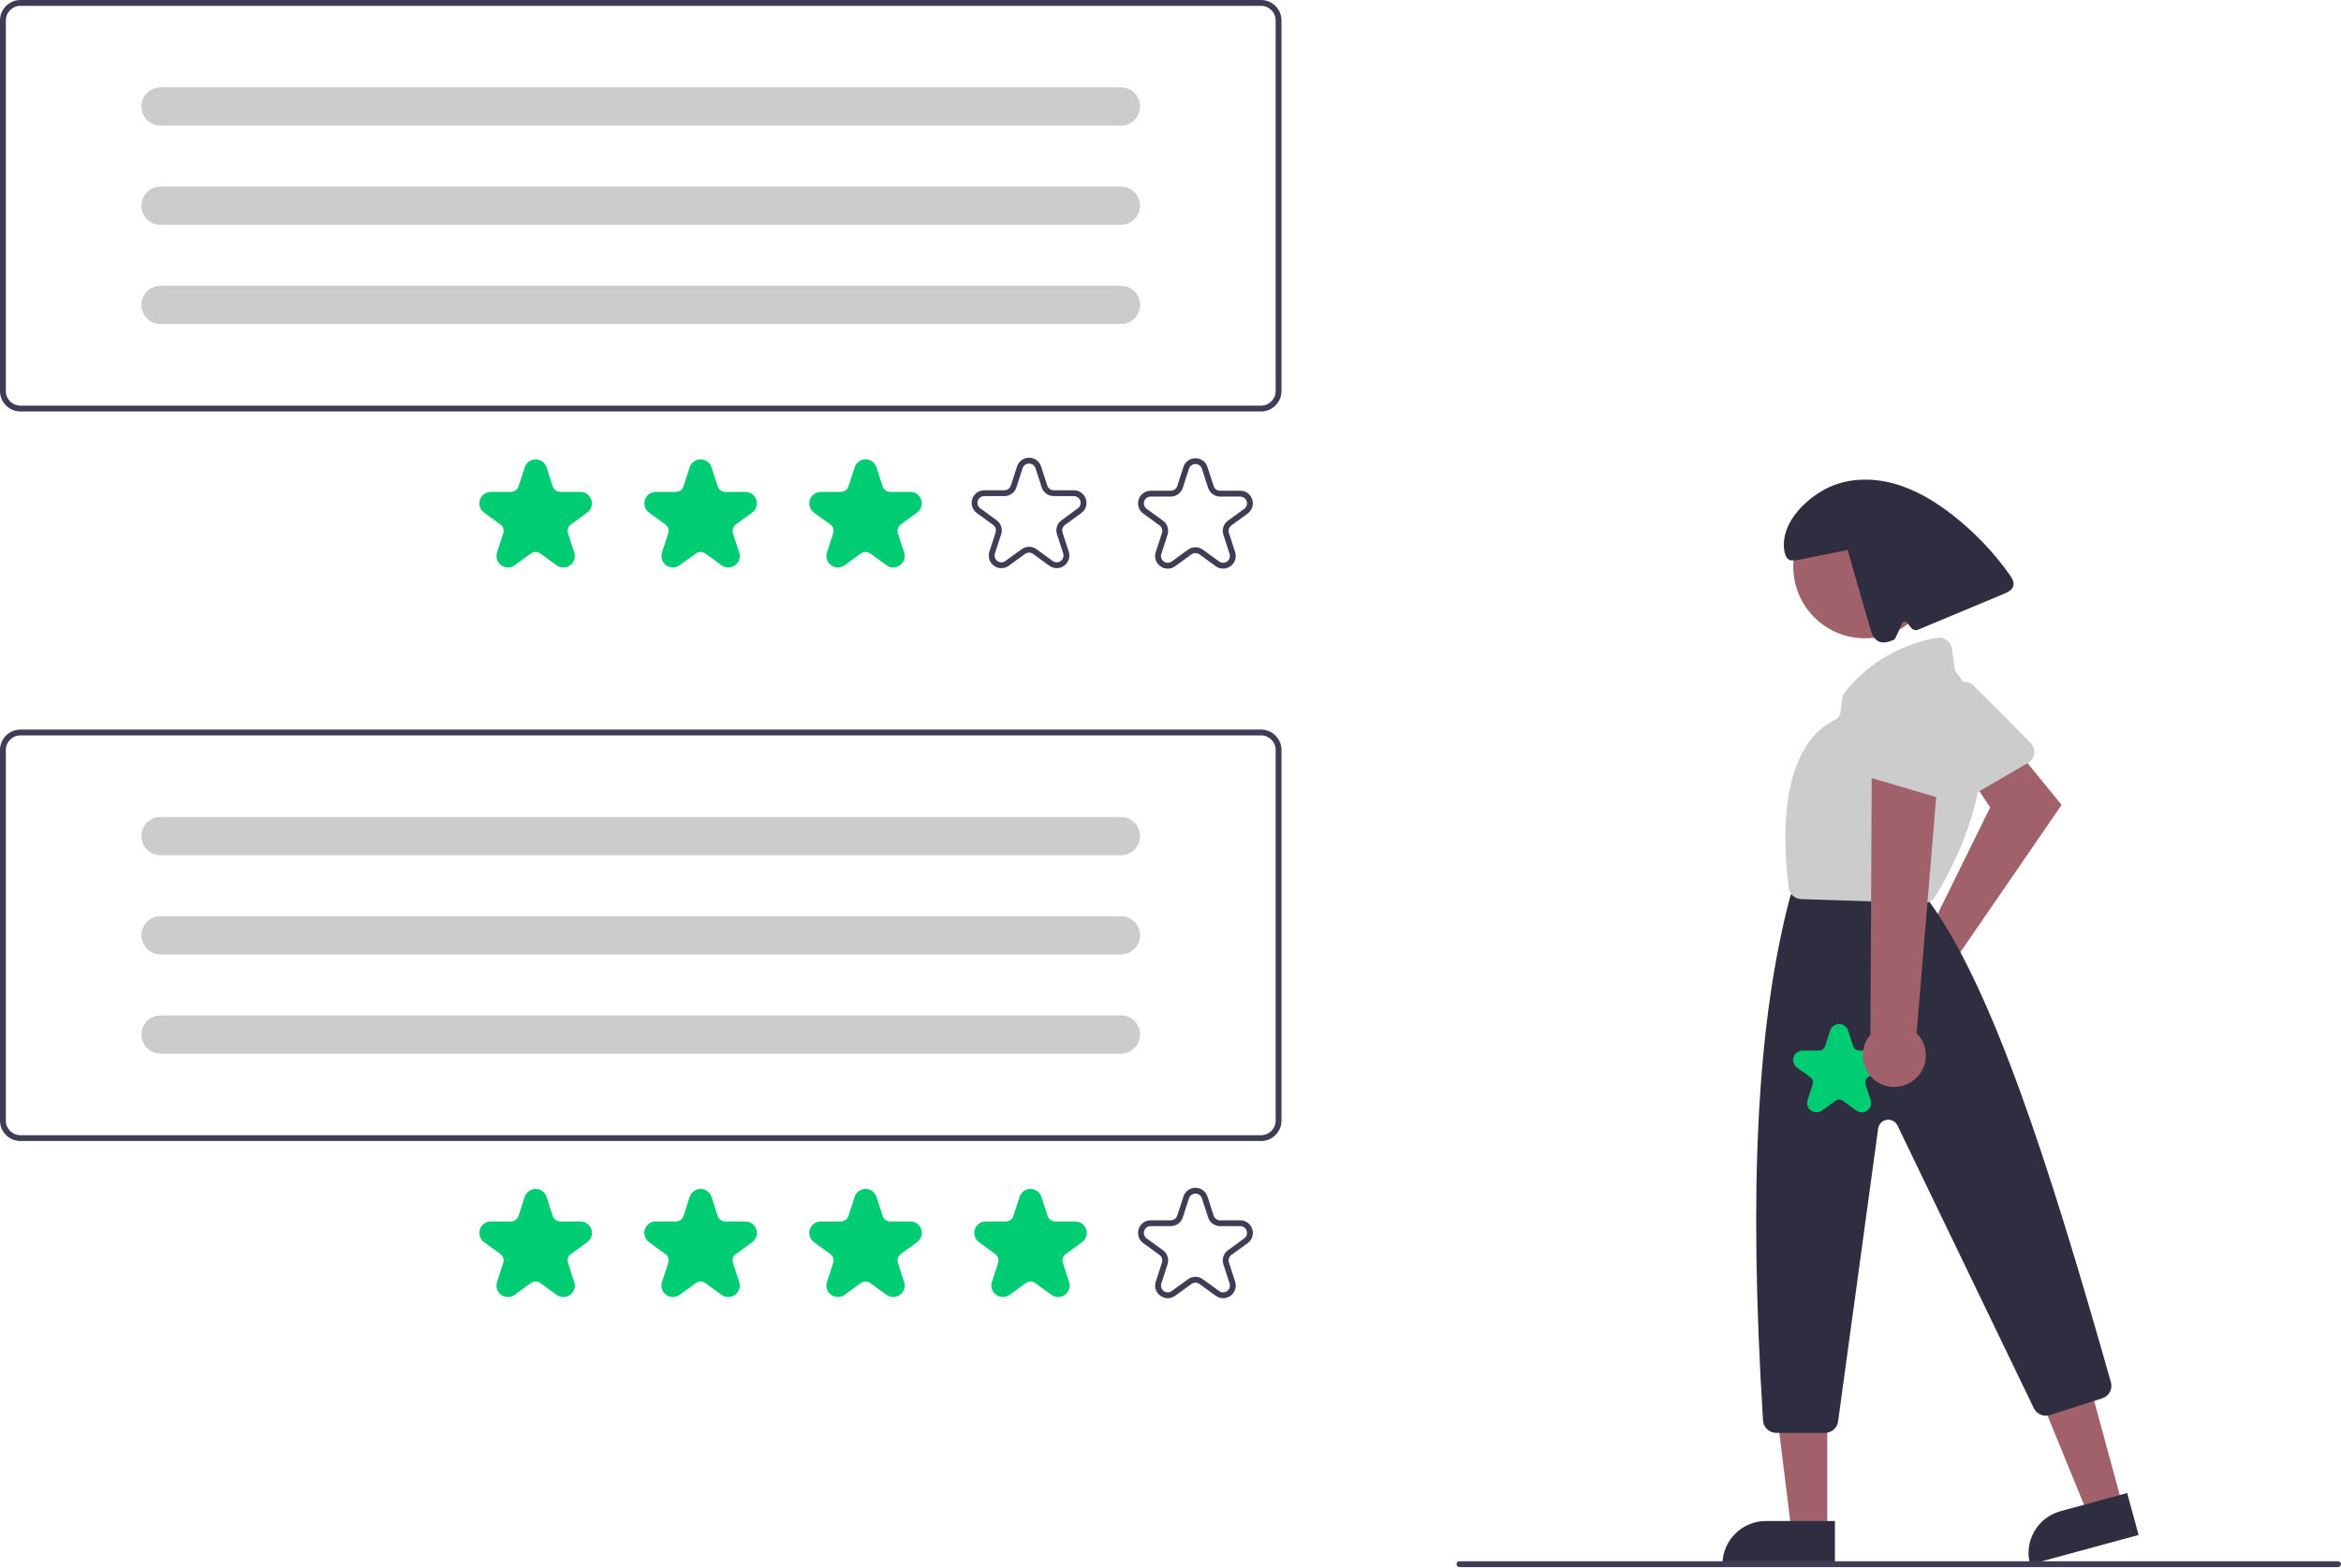
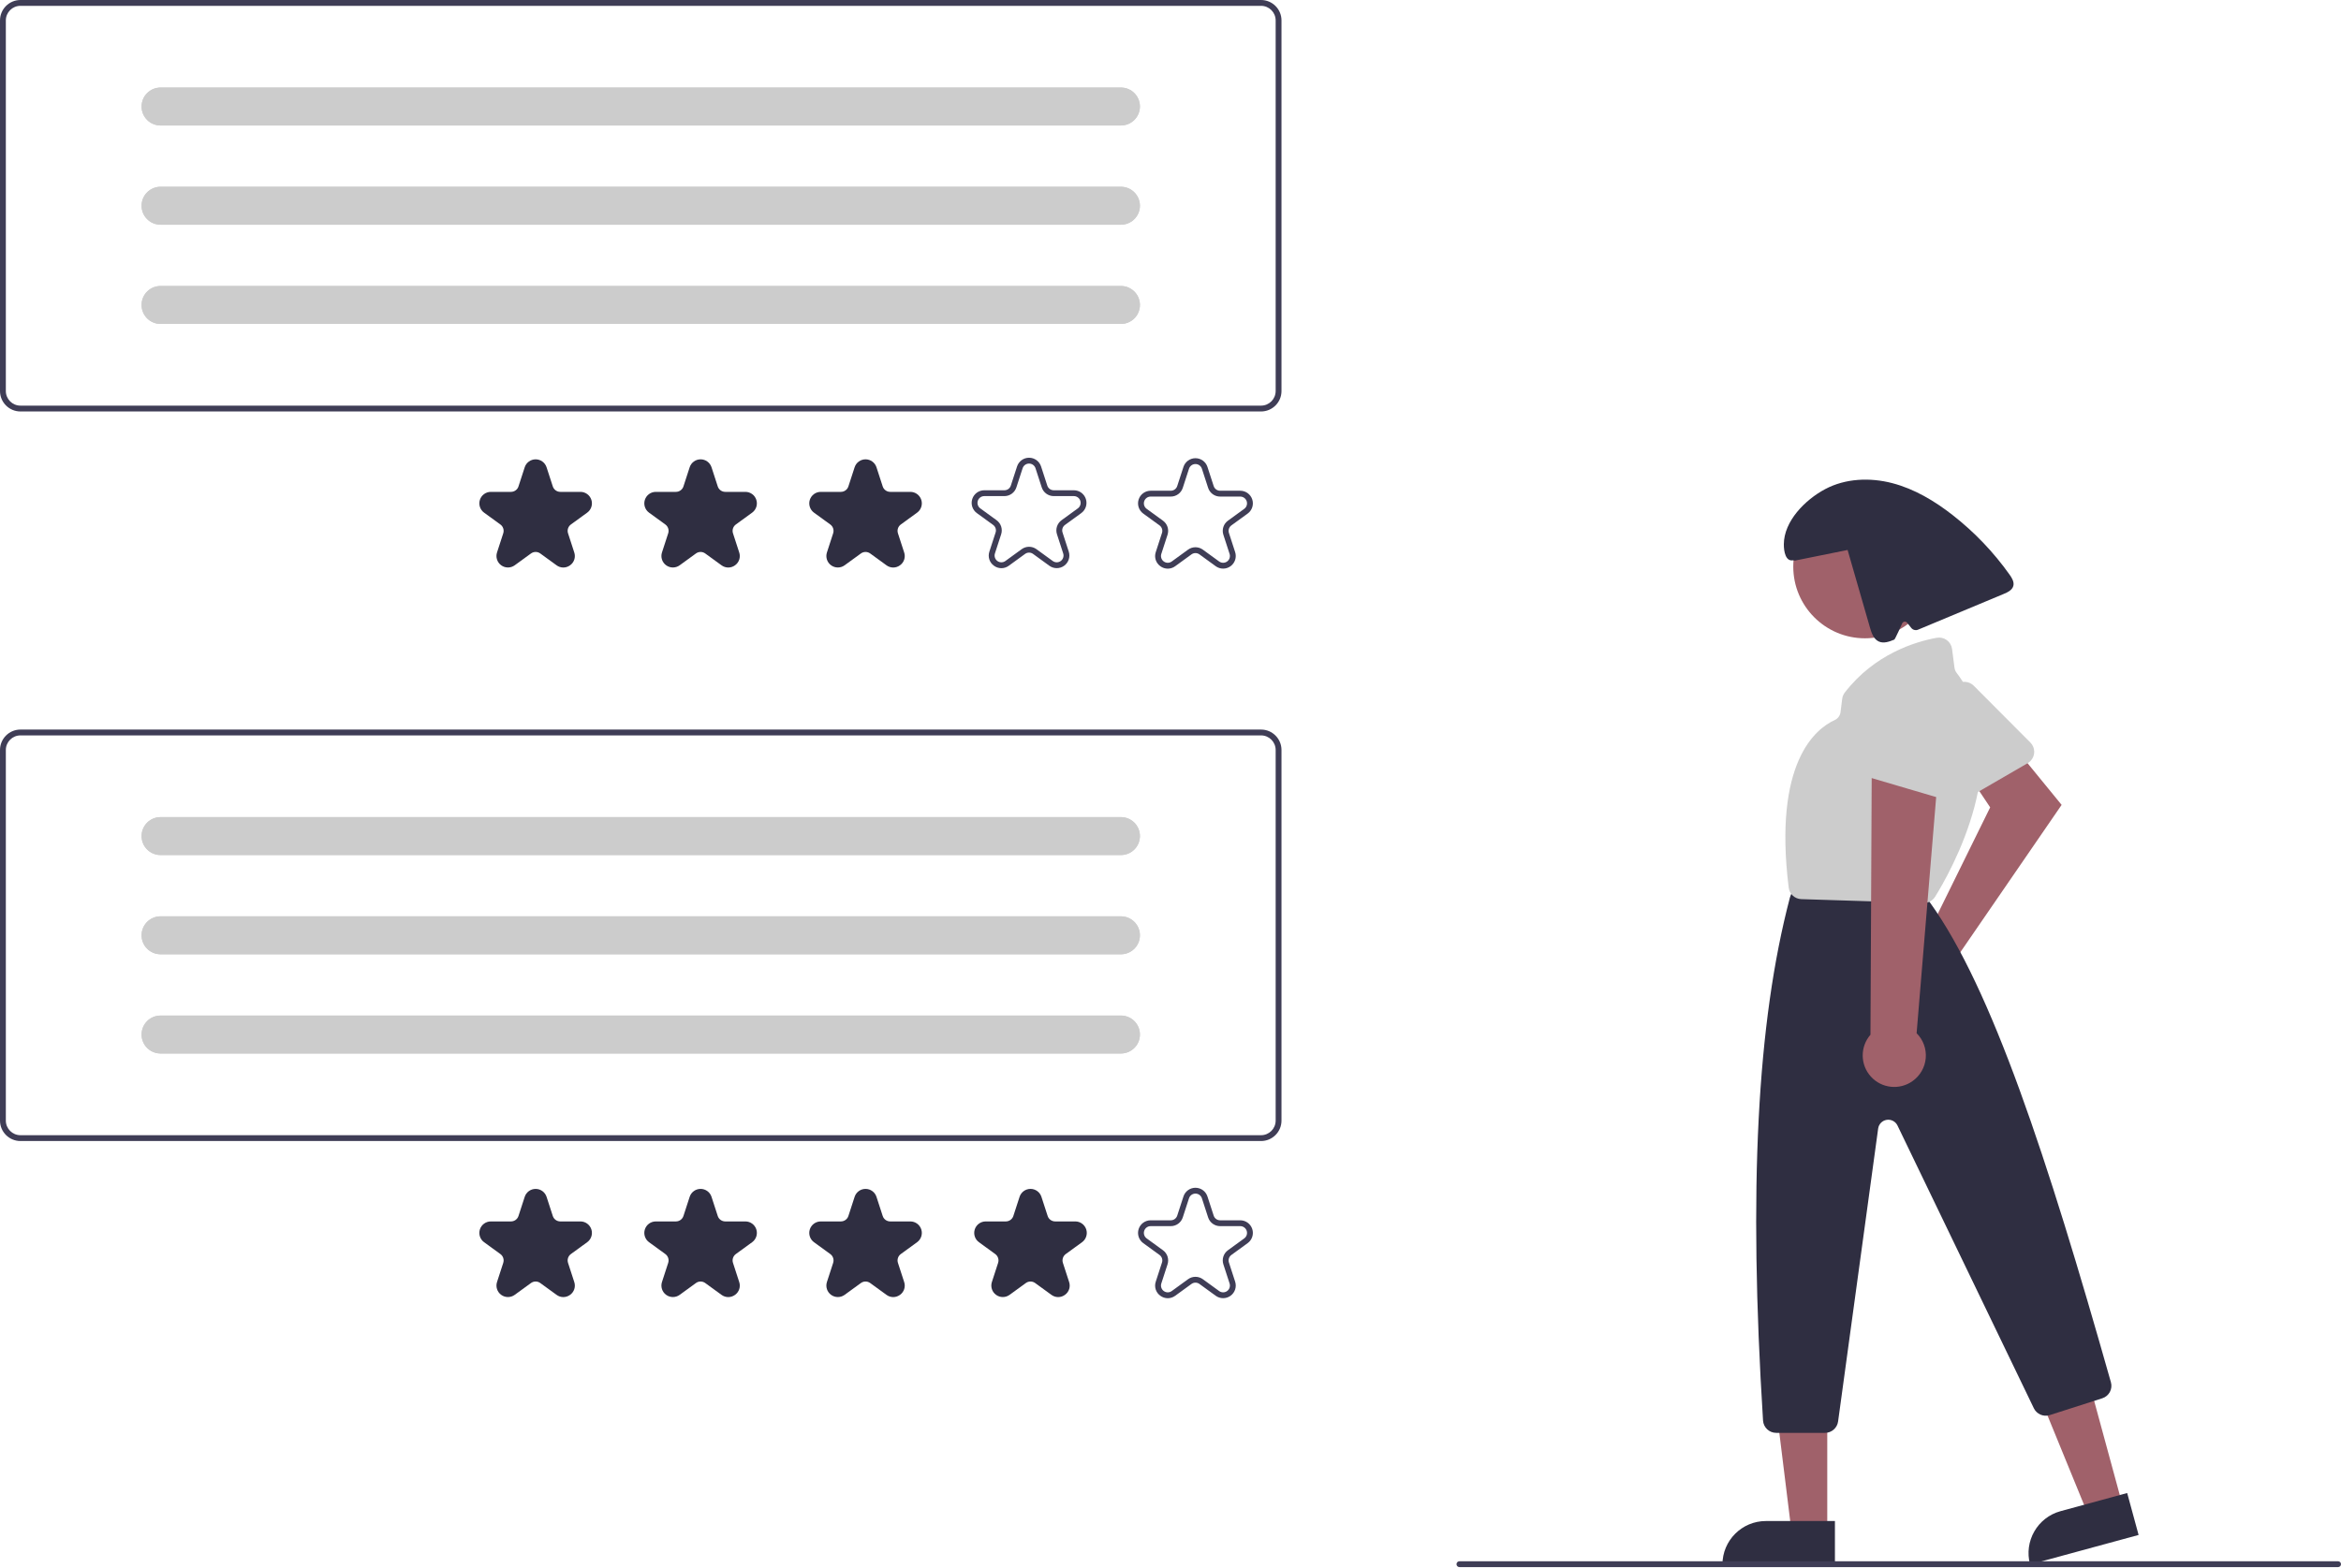
<svg xmlns="http://www.w3.org/2000/svg" data-name="Layer 1" width="801.953" height="537" viewBox="0 0 801.953 537">
  <path d="M857.273,503.003a10.527,10.527,0,0,1,1.621-.347l21.899-44.496-6.686-10.023,13.807-12.067,17.357,21.24-35.351,51.448a10.496,10.496,0,1,1-12.648-5.755Z" transform="translate(-199.0236 -181.5)" fill="#a0616a" />
  <path d="M894.656,442.218a4.514,4.514,0,0,1-1.016.801l-22.406,12.989a4.499,4.499,0,0,1-6.324-1.968l-10.897-23.023a4.476,4.476,0,0,1,1.537-5.645l13.889-9.448a4.502,4.502,0,0,1,5.718.544L894.57,435.949a4.504,4.504,0,0,1,.086,6.269Z" transform="translate(-199.0236 -181.5)" fill="#ccc" />
  <polygon points="727.092 515.689 715.262 518.908 697.217 474.811 714.677 470.06 727.092 515.689" fill="#a0616a" />
  <path d="M906.717,697.917h23.644a0,0,0,0,1,0,0v14.887a0,0,0,0,1,0,0H891.83a0,0,0,0,1,0,0v0A14.887,14.887,0,0,1,906.717,697.917Z" transform="translate(-352.2474 82.43915) rotate(-15.22067)" fill="#2f2e41" />
  <polygon points="625.961 524.716 613.702 524.715 607.869 477.427 625.963 477.428 625.961 524.716" fill="#a0616a" />
  <path d="M604.944,521.212h23.644a0,0,0,0,1,0,0v14.887a0,0,0,0,1,0,0H590.057a0,0,0,0,1,0,0v0A14.887,14.887,0,0,1,604.944,521.212Z" fill="#2f2e41" />
  <circle cx="638.878" cy="194.165" r="24.561" fill="#a0616a" />
  <path d="M824.234,672.5H807.481a4.513,4.513,0,0,1-4.496-4.223c-4.992-79.361-2.072-136.289,9.19-179.153a4.678,4.678,0,0,1,.182-.552l.897-2.243a4.479,4.479,0,0,1,4.178-2.829h34.452a4.493,4.493,0,0,1,3.417,1.571l4.679,5.46c.091.106.177.215.259.329,21.101,29.426,40.011,86.954,61.912,164.278a4.485,4.485,0,0,1-2.958,5.517L901.189,666.417a4.524,4.524,0,0,1-5.425-2.332l-46.723-96.907a3.5,3.5,0,0,0-6.62,1.046l-13.728,100.386A4.517,4.517,0,0,1,824.234,672.5Z" transform="translate(-199.0236 -181.5)" fill="#2f2e41" />
  <path d="M858.092,490.931c-.047,0-.094-.001-.141-.002l-41.848-1.321a4.485,4.485,0,0,1-4.329-3.954c-5.305-42.941,9.244-54.445,15.746-57.397a3.46,3.46,0,0,0,2.012-2.743l.562-4.501a4.484,4.484,0,0,1,.889-2.186c10.194-13.205,24.113-17.434,31.503-18.778a4.493,4.493,0,0,1,5.251,3.85l.843,6.463a3.56,3.56,0,0,0,.713,1.691c21.259,27.792-2.425,68.827-7.388,76.771h0A4.508,4.508,0,0,1,858.092,490.931Z" transform="translate(-199.0236 -181.5)" fill="#ccc" />
  <path d="M887.455,378.43A97.753,97.753,0,0,0,867.95,358.01c-6.198-4.841-13.098-8.978-20.709-10.956-7.612-1.979-16.019-1.642-22.963,2.049-6.945,3.691-14.125,11.025-14.169,18.889-.014,2.527.629,5.945,3.117,5.508l.72.095q9.004-1.819,18.007-3.637,3.835,13.308,7.669,26.616c.539,1.87,1.262,3.961,3.037,4.758,1.672.751,3.604.043,5.296-.663.278-.116,2.668-5.482,2.668-5.482a1,1,0,0,1,1.723-.288l1.42,1.775a2,2,0,0,0,2.332.596q14.683-6.129,29.366-12.259c1.353-.565,2.865-1.302,3.257-2.715C889.095,380.944,888.267,379.576,887.455,378.43Z" transform="translate(-199.0236 -181.5)" fill="#2f2e41" />
  <path d="M999.976,718.5h-301a1,1,0,0,1,0-2h301a1,1,0,0,1,0,2Z" transform="translate(-199.0236 -181.5)" fill="#3f3d56" />
-   <path d="M836.793,562.664a3.203,3.203,0,0,1-1.889-.625l-4.552-3.307a2.206,2.206,0,0,0-2.602,0l-4.552,3.307a3.213,3.213,0,0,1-4.945-3.592l1.739-5.351a2.207,2.207,0,0,0-.804-2.475l-4.552-3.308a3.213,3.213,0,0,1,1.889-5.813h5.626a2.208,2.208,0,0,0,2.105-1.529l1.739-5.351a3.213,3.213,0,0,1,6.112,0l1.739,5.351a2.208,2.208,0,0,0,2.105,1.529h5.626a3.213,3.213,0,0,1,1.889,5.813l-4.552,3.307a2.208,2.208,0,0,0-.804,2.475l1.739,5.351a3.165,3.165,0,0,1-1.167,3.592A3.203,3.203,0,0,1,836.793,562.664Z" transform="translate(-199.0236 -181.5)" fill="#00cd73" />
+   <path d="M836.793,562.664a3.203,3.203,0,0,1-1.889-.625l-4.552-3.307a2.206,2.206,0,0,0-2.602,0l-4.552,3.307a3.213,3.213,0,0,1-4.945-3.592l1.739-5.351a2.207,2.207,0,0,0-.804-2.475l-4.552-3.308a3.213,3.213,0,0,1,1.889-5.813h5.626a2.208,2.208,0,0,0,2.105-1.529l1.739-5.351a3.213,3.213,0,0,1,6.112,0l1.739,5.351a2.208,2.208,0,0,0,2.105,1.529h5.626a3.213,3.213,0,0,1,1.889,5.813l-4.552,3.307a2.208,2.208,0,0,0-.804,2.475l1.739,5.351a3.165,3.165,0,0,1-1.167,3.592A3.203,3.203,0,0,1,836.793,562.664Z" transform="translate(-199.0236 -181.5)" fill="#2f2e41" />
  <path d="M854.189,551.966a10.743,10.743,0,0,0,1.406-16.412l7.773-93.871-23.144,3.184-.44,91.205a10.801,10.801,0,0,0,14.405,15.895Z" transform="translate(-199.0236 -181.5)" fill="#a0616a" />
  <path d="M864.881,455.199a4.514,4.514,0,0,1-1.281-.186l-24.846-7.308a4.499,4.499,0,0,1-2.927-5.941l9.195-23.754a4.476,4.476,0,0,1,5.153-2.771l16.415,3.568a4.502,4.502,0,0,1,3.542,4.521l-.764,27.492a4.504,4.504,0,0,1-4.488,4.378Z" transform="translate(-199.0236 -181.5)" fill="#ccc" />
  <path d="M631.024,572.5H206.024a7.008,7.008,0,0,1-7-7v-127a7.008,7.008,0,0,1,7-7H631.024a7.008,7.008,0,0,1,7,7v127A7.008,7.008,0,0,1,631.024,572.5Zm-425-139a5.006,5.006,0,0,0-5,5v127a5.006,5.006,0,0,0,5,5H631.024a5.006,5.006,0,0,0,5-5v-127a5.006,5.006,0,0,0-5-5Z" transform="translate(-199.0236 -181.5)" fill="#3f3d56" />
-   <path d="M391.999,625.975a3.925,3.925,0,0,1-2.314-.766l-5.576-4.051a2.702,2.702,0,0,0-3.187,0l-5.576,4.051a3.937,3.937,0,0,1-6.058-4.401l2.13-6.555a2.705,2.705,0,0,0-.985-3.032l-5.576-4.051a3.936,3.936,0,0,1,2.314-7.121h6.893a2.705,2.705,0,0,0,2.579-1.873l2.13-6.555a3.937,3.937,0,0,1,7.488,0l2.13,6.555a2.705,2.705,0,0,0,2.579,1.873h6.893a3.937,3.937,0,0,1,2.314,7.121l-5.576,4.051a2.705,2.705,0,0,0-.985,3.032l2.13,6.555a3.877,3.877,0,0,1-1.43,4.401A3.924,3.924,0,0,1,391.999,625.975Z" transform="translate(-199.0236 -181.5)" fill="#00cd73" />
-   <path d="M448.507,625.975a3.925,3.925,0,0,1-2.314-.766l-5.576-4.051a2.702,2.702,0,0,0-3.187,0l-5.576,4.051a3.937,3.937,0,0,1-6.058-4.401l2.13-6.555a2.705,2.705,0,0,0-.985-3.032l-5.576-4.051a3.937,3.937,0,0,1,2.314-7.121h6.893a2.705,2.705,0,0,0,2.579-1.873l2.13-6.555a3.936,3.936,0,0,1,7.488,0l2.13,6.555a2.705,2.705,0,0,0,2.579,1.873h6.893a3.937,3.937,0,0,1,2.314,7.121l-5.576,4.051a2.705,2.705,0,0,0-.985,3.032l2.13,6.555a3.877,3.877,0,0,1-1.43,4.401A3.924,3.924,0,0,1,448.507,625.975Z" transform="translate(-199.0236 -181.5)" fill="#00cd73" />
-   <path d="M505.016,625.975a3.924,3.924,0,0,1-2.314-.766l-5.576-4.051a2.708,2.708,0,0,0-3.188,0l-5.576,4.051a3.936,3.936,0,0,1-6.058-4.401l2.13-6.555a2.705,2.705,0,0,0-.985-3.032l-5.576-4.051a3.937,3.937,0,0,1,2.314-7.121h6.893a2.705,2.705,0,0,0,2.579-1.873l2.13-6.555a3.936,3.936,0,0,1,7.488,0l2.13,6.555a2.705,2.705,0,0,0,2.579,1.873h6.893a3.937,3.937,0,0,1,2.314,7.121l-5.576,4.051a2.705,2.705,0,0,0-.985,3.032l2.13,6.555a3.878,3.878,0,0,1-1.43,4.401A3.925,3.925,0,0,1,505.016,625.975Z" transform="translate(-199.0236 -181.5)" fill="#00cd73" />
-   <path d="M561.524,625.975a3.925,3.925,0,0,1-2.314-.766l-5.576-4.051a2.702,2.702,0,0,0-3.187,0L544.87,625.209a3.937,3.937,0,0,1-6.058-4.401l2.13-6.555a2.704,2.704,0,0,0-.985-3.032l-5.576-4.052a3.937,3.937,0,0,1,2.314-7.121h6.893a2.705,2.705,0,0,0,2.579-1.873l2.13-6.555a3.936,3.936,0,0,1,7.488,0l2.13,6.555a2.705,2.705,0,0,0,2.579,1.873h6.893a3.937,3.937,0,0,1,2.314,7.121l-5.576,4.051a2.705,2.705,0,0,0-.985,3.032l2.13,6.555A3.877,3.877,0,0,1,563.838,625.209,3.924,3.924,0,0,1,561.524,625.975Z" transform="translate(-199.0236 -181.5)" fill="#00cd73" />
+   <path d="M391.999,625.975a3.925,3.925,0,0,1-2.314-.766l-5.576-4.051a2.702,2.702,0,0,0-3.187,0l-5.576,4.051a3.937,3.937,0,0,1-6.058-4.401l2.13-6.555a2.705,2.705,0,0,0-.985-3.032l-5.576-4.051a3.936,3.936,0,0,1,2.314-7.121h6.893a2.705,2.705,0,0,0,2.579-1.873l2.13-6.555a3.937,3.937,0,0,1,7.488,0l2.13,6.555a2.705,2.705,0,0,0,2.579,1.873h6.893a3.937,3.937,0,0,1,2.314,7.121l-5.576,4.051a2.705,2.705,0,0,0-.985,3.032l2.13,6.555a3.877,3.877,0,0,1-1.43,4.401A3.924,3.924,0,0,1,391.999,625.975Z" transform="translate(-199.0236 -181.5)" fill="#2f2e41" />
+   <path d="M448.507,625.975a3.925,3.925,0,0,1-2.314-.766l-5.576-4.051a2.702,2.702,0,0,0-3.187,0l-5.576,4.051a3.937,3.937,0,0,1-6.058-4.401l2.13-6.555a2.705,2.705,0,0,0-.985-3.032l-5.576-4.051a3.937,3.937,0,0,1,2.314-7.121h6.893a2.705,2.705,0,0,0,2.579-1.873l2.13-6.555a3.936,3.936,0,0,1,7.488,0l2.13,6.555a2.705,2.705,0,0,0,2.579,1.873h6.893a3.937,3.937,0,0,1,2.314,7.121l-5.576,4.051a2.705,2.705,0,0,0-.985,3.032l2.13,6.555a3.877,3.877,0,0,1-1.43,4.401A3.924,3.924,0,0,1,448.507,625.975Z" transform="translate(-199.0236 -181.5)" fill="#2f2e41" />
+   <path d="M505.016,625.975a3.924,3.924,0,0,1-2.314-.766l-5.576-4.051a2.708,2.708,0,0,0-3.188,0l-5.576,4.051a3.936,3.936,0,0,1-6.058-4.401l2.13-6.555a2.705,2.705,0,0,0-.985-3.032l-5.576-4.051a3.937,3.937,0,0,1,2.314-7.121h6.893a2.705,2.705,0,0,0,2.579-1.873l2.13-6.555a3.936,3.936,0,0,1,7.488,0l2.13,6.555a2.705,2.705,0,0,0,2.579,1.873h6.893a3.937,3.937,0,0,1,2.314,7.121l-5.576,4.051a2.705,2.705,0,0,0-.985,3.032l2.13,6.555a3.878,3.878,0,0,1-1.43,4.401A3.925,3.925,0,0,1,505.016,625.975Z" transform="translate(-199.0236 -181.5)" fill="#2f2e41" />
+   <path d="M561.524,625.975a3.925,3.925,0,0,1-2.314-.766l-5.576-4.051a2.702,2.702,0,0,0-3.187,0L544.87,625.209a3.937,3.937,0,0,1-6.058-4.401l2.13-6.555a2.704,2.704,0,0,0-.985-3.032l-5.576-4.052a3.937,3.937,0,0,1,2.314-7.121h6.893a2.705,2.705,0,0,0,2.579-1.873l2.13-6.555a3.936,3.936,0,0,1,7.488,0l2.13,6.555a2.705,2.705,0,0,0,2.579,1.873h6.893a3.937,3.937,0,0,1,2.314,7.121l-5.576,4.051a2.705,2.705,0,0,0-.985,3.032l2.13,6.555A3.877,3.877,0,0,1,563.838,625.209,3.924,3.924,0,0,1,561.524,625.975Z" transform="translate(-199.0236 -181.5)" fill="#2f2e41" />
  <path d="M599.065,626.364a4.313,4.313,0,0,1-2.541-.841,4.261,4.261,0,0,1-1.571-4.835l2.13-6.555a2.319,2.319,0,0,0-.844-2.598l-5.577-4.052a4.324,4.324,0,0,1,2.542-7.822H600.096a2.318,2.318,0,0,0,2.21-1.606l2.13-6.555a4.324,4.324,0,0,1,8.225,0l2.13,6.555a2.318,2.318,0,0,0,2.21,1.606h6.893a4.324,4.324,0,0,1,2.542,7.822l-5.576,4.052a2.318,2.318,0,0,0-.844,2.598l2.13,6.555a4.324,4.324,0,0,1-6.654,4.834l-5.576-4.051a2.318,2.318,0,0,0-2.732,0l-5.576,4.051A4.31,4.31,0,0,1,599.065,626.364Zm9.484-7.339a4.315,4.315,0,0,1,2.541.828l5.576,4.051a2.324,2.324,0,0,0,3.576-2.598l-2.13-6.555a4.313,4.313,0,0,1,1.571-4.834l5.576-4.052a2.324,2.324,0,0,0-1.366-4.204h-6.893a4.313,4.313,0,0,1-4.112-2.988l-2.13-6.555a2.324,2.324,0,0,0-4.421,0l-2.13,6.555a4.312,4.312,0,0,1-4.112,2.988h-6.893a2.324,2.324,0,0,0-1.366,4.204l5.577,4.052a4.314,4.314,0,0,1,1.571,4.834l-2.13,6.555a2.324,2.324,0,0,0,3.576,2.598l5.577-4.051A4.317,4.317,0,0,1,608.549,619.025Z" transform="translate(-199.0236 -181.5)" fill="#3f3d56" />
  <path d="M254.024,461.5a6.5,6.5,0,0,0,0,13h329a6.5,6.5,0,1,0,0-13Z" transform="translate(-199.0236 -181.5)" fill="#ccc" />
  <path d="M254.024,495.5a6.5,6.5,0,0,0,0,13h329a6.5,6.5,0,1,0,0-13Z" transform="translate(-199.0236 -181.5)" fill="#ccc" />
  <path d="M254.024,529.5a6.5,6.5,0,0,0,0,13h329a6.5,6.5,0,1,0,0-13Z" transform="translate(-199.0236 -181.5)" fill="#ccc" />
  <path d="M254.024,461.5a6.5,6.5,0,0,0,0,13h329a6.5,6.5,0,1,0,0-13Z" transform="translate(-199.0236 -181.5)" fill="#ccc" />
  <path d="M254.024,495.5a6.5,6.5,0,0,0,0,13h329a6.5,6.5,0,1,0,0-13Z" transform="translate(-199.0236 -181.5)" fill="#ccc" />
  <path d="M254.024,529.5a6.5,6.5,0,0,0,0,13h329a6.5,6.5,0,1,0,0-13Z" transform="translate(-199.0236 -181.5)" fill="#ccc" />
  <path d="M631.024,322.5H206.024a7.008,7.008,0,0,1-7-7v-127a7.008,7.008,0,0,1,7-7H631.024a7.008,7.008,0,0,1,7,7v127A7.008,7.008,0,0,1,631.024,322.5Zm-425-139a5.006,5.006,0,0,0-5,5v127a5.006,5.006,0,0,0,5,5H631.024a5.006,5.006,0,0,0,5-5v-127a5.006,5.006,0,0,0-5-5Z" transform="translate(-199.0236 -181.5)" fill="#3f3d56" />
-   <path d="M391.999,375.975a3.925,3.925,0,0,1-2.314-.766l-5.576-4.051a2.702,2.702,0,0,0-3.187,0l-5.576,4.051a3.937,3.937,0,0,1-6.058-4.401l2.13-6.555a2.705,2.705,0,0,0-.985-3.032l-5.576-4.051a3.936,3.936,0,0,1,2.314-7.121h6.893a2.705,2.705,0,0,0,2.579-1.873l2.13-6.555a3.937,3.937,0,0,1,7.488,0l2.13,6.555a2.705,2.705,0,0,0,2.579,1.873h6.893a3.937,3.937,0,0,1,2.314,7.121l-5.576,4.051a2.705,2.705,0,0,0-.985,3.032l2.13,6.555a3.877,3.877,0,0,1-1.43,4.401A3.924,3.924,0,0,1,391.999,375.975Z" transform="translate(-199.0236 -181.5)" fill="#00cd73" />
-   <path d="M448.507,375.975a3.925,3.925,0,0,1-2.314-.766l-5.576-4.051a2.702,2.702,0,0,0-3.187,0l-5.576,4.051a3.937,3.937,0,0,1-6.058-4.401l2.13-6.555a2.705,2.705,0,0,0-.985-3.032l-5.576-4.051a3.937,3.937,0,0,1,2.314-7.121h6.893a2.705,2.705,0,0,0,2.579-1.873l2.13-6.555a3.936,3.936,0,0,1,7.488,0l2.13,6.555a2.705,2.705,0,0,0,2.579,1.873h6.893a3.937,3.937,0,0,1,2.314,7.121l-5.576,4.051a2.705,2.705,0,0,0-.985,3.032l2.13,6.555a3.877,3.877,0,0,1-1.43,4.401A3.924,3.924,0,0,1,448.507,375.975Z" transform="translate(-199.0236 -181.5)" fill="#00cd73" />
-   <path d="M505.016,375.975a3.924,3.924,0,0,1-2.314-.766l-5.576-4.051a2.708,2.708,0,0,0-3.188,0l-5.576,4.051a3.936,3.936,0,0,1-6.058-4.401l2.13-6.555a2.705,2.705,0,0,0-.985-3.032l-5.576-4.051a3.937,3.937,0,0,1,2.314-7.121h6.893a2.705,2.705,0,0,0,2.579-1.873l2.13-6.555a3.936,3.936,0,0,1,7.488,0l2.13,6.555a2.705,2.705,0,0,0,2.579,1.873h6.893a3.937,3.937,0,0,1,2.314,7.121l-5.576,4.051a2.705,2.705,0,0,0-.985,3.032l2.13,6.555a3.878,3.878,0,0,1-1.43,4.401A3.925,3.925,0,0,1,505.016,375.975Z" transform="translate(-199.0236 -181.5)" fill="#00cd73" />
+   <path d="M391.999,375.975a3.925,3.925,0,0,1-2.314-.766l-5.576-4.051a2.702,2.702,0,0,0-3.187,0l-5.576,4.051a3.937,3.937,0,0,1-6.058-4.401l2.13-6.555a2.705,2.705,0,0,0-.985-3.032l-5.576-4.051a3.936,3.936,0,0,1,2.314-7.121h6.893a2.705,2.705,0,0,0,2.579-1.873l2.13-6.555a3.937,3.937,0,0,1,7.488,0l2.13,6.555a2.705,2.705,0,0,0,2.579,1.873h6.893a3.937,3.937,0,0,1,2.314,7.121l-5.576,4.051a2.705,2.705,0,0,0-.985,3.032l2.13,6.555a3.877,3.877,0,0,1-1.43,4.401A3.924,3.924,0,0,1,391.999,375.975Z" transform="translate(-199.0236 -181.5)" fill="#2f2e41" />
+   <path d="M448.507,375.975a3.925,3.925,0,0,1-2.314-.766l-5.576-4.051a2.702,2.702,0,0,0-3.187,0l-5.576,4.051a3.937,3.937,0,0,1-6.058-4.401l2.13-6.555a2.705,2.705,0,0,0-.985-3.032l-5.576-4.051a3.937,3.937,0,0,1,2.314-7.121h6.893a2.705,2.705,0,0,0,2.579-1.873l2.13-6.555a3.936,3.936,0,0,1,7.488,0l2.13,6.555a2.705,2.705,0,0,0,2.579,1.873h6.893a3.937,3.937,0,0,1,2.314,7.121l-5.576,4.051a2.705,2.705,0,0,0-.985,3.032l2.13,6.555a3.877,3.877,0,0,1-1.43,4.401A3.924,3.924,0,0,1,448.507,375.975Z" transform="translate(-199.0236 -181.5)" fill="#2f2e41" />
+   <path d="M505.016,375.975a3.924,3.924,0,0,1-2.314-.766l-5.576-4.051a2.708,2.708,0,0,0-3.188,0l-5.576,4.051a3.936,3.936,0,0,1-6.058-4.401l2.13-6.555a2.705,2.705,0,0,0-.985-3.032l-5.576-4.051a3.937,3.937,0,0,1,2.314-7.121h6.893a2.705,2.705,0,0,0,2.579-1.873l2.13-6.555a3.936,3.936,0,0,1,7.488,0l2.13,6.555a2.705,2.705,0,0,0,2.579,1.873h6.893a3.937,3.937,0,0,1,2.314,7.121l-5.576,4.051a2.705,2.705,0,0,0-.985,3.032l2.13,6.555a3.878,3.878,0,0,1-1.43,4.401A3.925,3.925,0,0,1,505.016,375.975Z" transform="translate(-199.0236 -181.5)" fill="#2f2e41" />
  <path d="M599.065,376.364a4.313,4.313,0,0,1-2.541-.841,4.261,4.261,0,0,1-1.571-4.835l2.13-6.555a2.319,2.319,0,0,0-.844-2.598l-5.577-4.052a4.324,4.324,0,0,1,2.542-7.822H600.096a2.318,2.318,0,0,0,2.21-1.606l2.13-6.555a4.324,4.324,0,0,1,8.225,0l2.13,6.555a2.318,2.318,0,0,0,2.21,1.606h6.893a4.324,4.324,0,0,1,2.542,7.822l-5.576,4.052a2.318,2.318,0,0,0-.844,2.598l2.13,6.555a4.324,4.324,0,0,1-6.654,4.834l-5.576-4.051a2.318,2.318,0,0,0-2.732,0l-5.576,4.051A4.31,4.31,0,0,1,599.065,376.364Zm9.484-7.339a4.315,4.315,0,0,1,2.541.828l5.576,4.051a2.324,2.324,0,0,0,3.576-2.598l-2.13-6.555a4.313,4.313,0,0,1,1.571-4.834l5.576-4.052a2.324,2.324,0,0,0-1.366-4.204h-6.893a4.313,4.313,0,0,1-4.112-2.988l-2.13-6.555a2.324,2.324,0,0,0-4.421,0l-2.13,6.555a4.312,4.312,0,0,1-4.112,2.988h-6.893a2.324,2.324,0,0,0-1.366,4.204l5.577,4.052a4.314,4.314,0,0,1,1.571,4.834l-2.13,6.555a2.324,2.324,0,0,0,3.576,2.598l5.577-4.051A4.317,4.317,0,0,1,608.549,369.025Z" transform="translate(-199.0236 -181.5)" fill="#3f3d56" />
  <path d="M542.065,376.203a4.313,4.313,0,0,1-2.541-.841,4.261,4.261,0,0,1-1.571-4.835l2.13-6.555a2.319,2.319,0,0,0-.844-2.598l-5.577-4.052A4.324,4.324,0,0,1,536.203,349.5H543.096a2.318,2.318,0,0,0,2.21-1.606l2.13-6.555a4.324,4.324,0,0,1,8.225,0l2.13,6.555a2.318,2.318,0,0,0,2.21,1.606h6.893a4.324,4.324,0,0,1,2.542,7.822l-5.576,4.052a2.318,2.318,0,0,0-.844,2.598l2.13,6.555a4.324,4.324,0,0,1-6.654,4.834l-5.576-4.051a2.318,2.318,0,0,0-2.732,0l-5.576,4.051A4.31,4.31,0,0,1,542.065,376.203Zm9.484-7.339a4.315,4.315,0,0,1,2.541.828l5.576,4.051a2.324,2.324,0,0,0,3.576-2.598l-2.13-6.555a4.313,4.313,0,0,1,1.571-4.834l5.576-4.052a2.324,2.324,0,0,0-1.366-4.204h-6.893a4.313,4.313,0,0,1-4.112-2.988l-2.13-6.555a2.324,2.324,0,0,0-4.421,0l-2.13,6.555A4.312,4.312,0,0,1,543.096,351.5h-6.893a2.324,2.324,0,0,0-1.366,4.204l5.577,4.052a4.314,4.314,0,0,1,1.571,4.834l-2.13,6.555a2.324,2.324,0,0,0,3.576,2.598l5.577-4.051A4.317,4.317,0,0,1,551.549,368.864Z" transform="translate(-199.0236 -181.5)" fill="#3f3d56" />
  <path d="M254.024,211.5a6.5,6.5,0,0,0,0,13h329a6.5,6.5,0,0,0,0-13Z" transform="translate(-199.0236 -181.5)" fill="#ccc" />
  <path d="M254.024,245.5a6.5,6.5,0,0,0,0,13h329a6.5,6.5,0,0,0,0-13Z" transform="translate(-199.0236 -181.5)" fill="#ccc" />
  <path d="M254.024,279.5a6.5,6.5,0,0,0,0,13h329a6.5,6.5,0,0,0,0-13Z" transform="translate(-199.0236 -181.5)" fill="#ccc" />
  <path d="M254.024,211.5a6.5,6.5,0,0,0,0,13h329a6.5,6.5,0,0,0,0-13Z" transform="translate(-199.0236 -181.5)" fill="#ccc" />
  <path d="M254.024,245.5a6.5,6.5,0,0,0,0,13h329a6.5,6.5,0,0,0,0-13Z" transform="translate(-199.0236 -181.5)" fill="#ccc" />
  <path d="M254.024,279.5a6.5,6.5,0,0,0,0,13h329a6.5,6.5,0,0,0,0-13Z" transform="translate(-199.0236 -181.5)" fill="#ccc" />
</svg>
